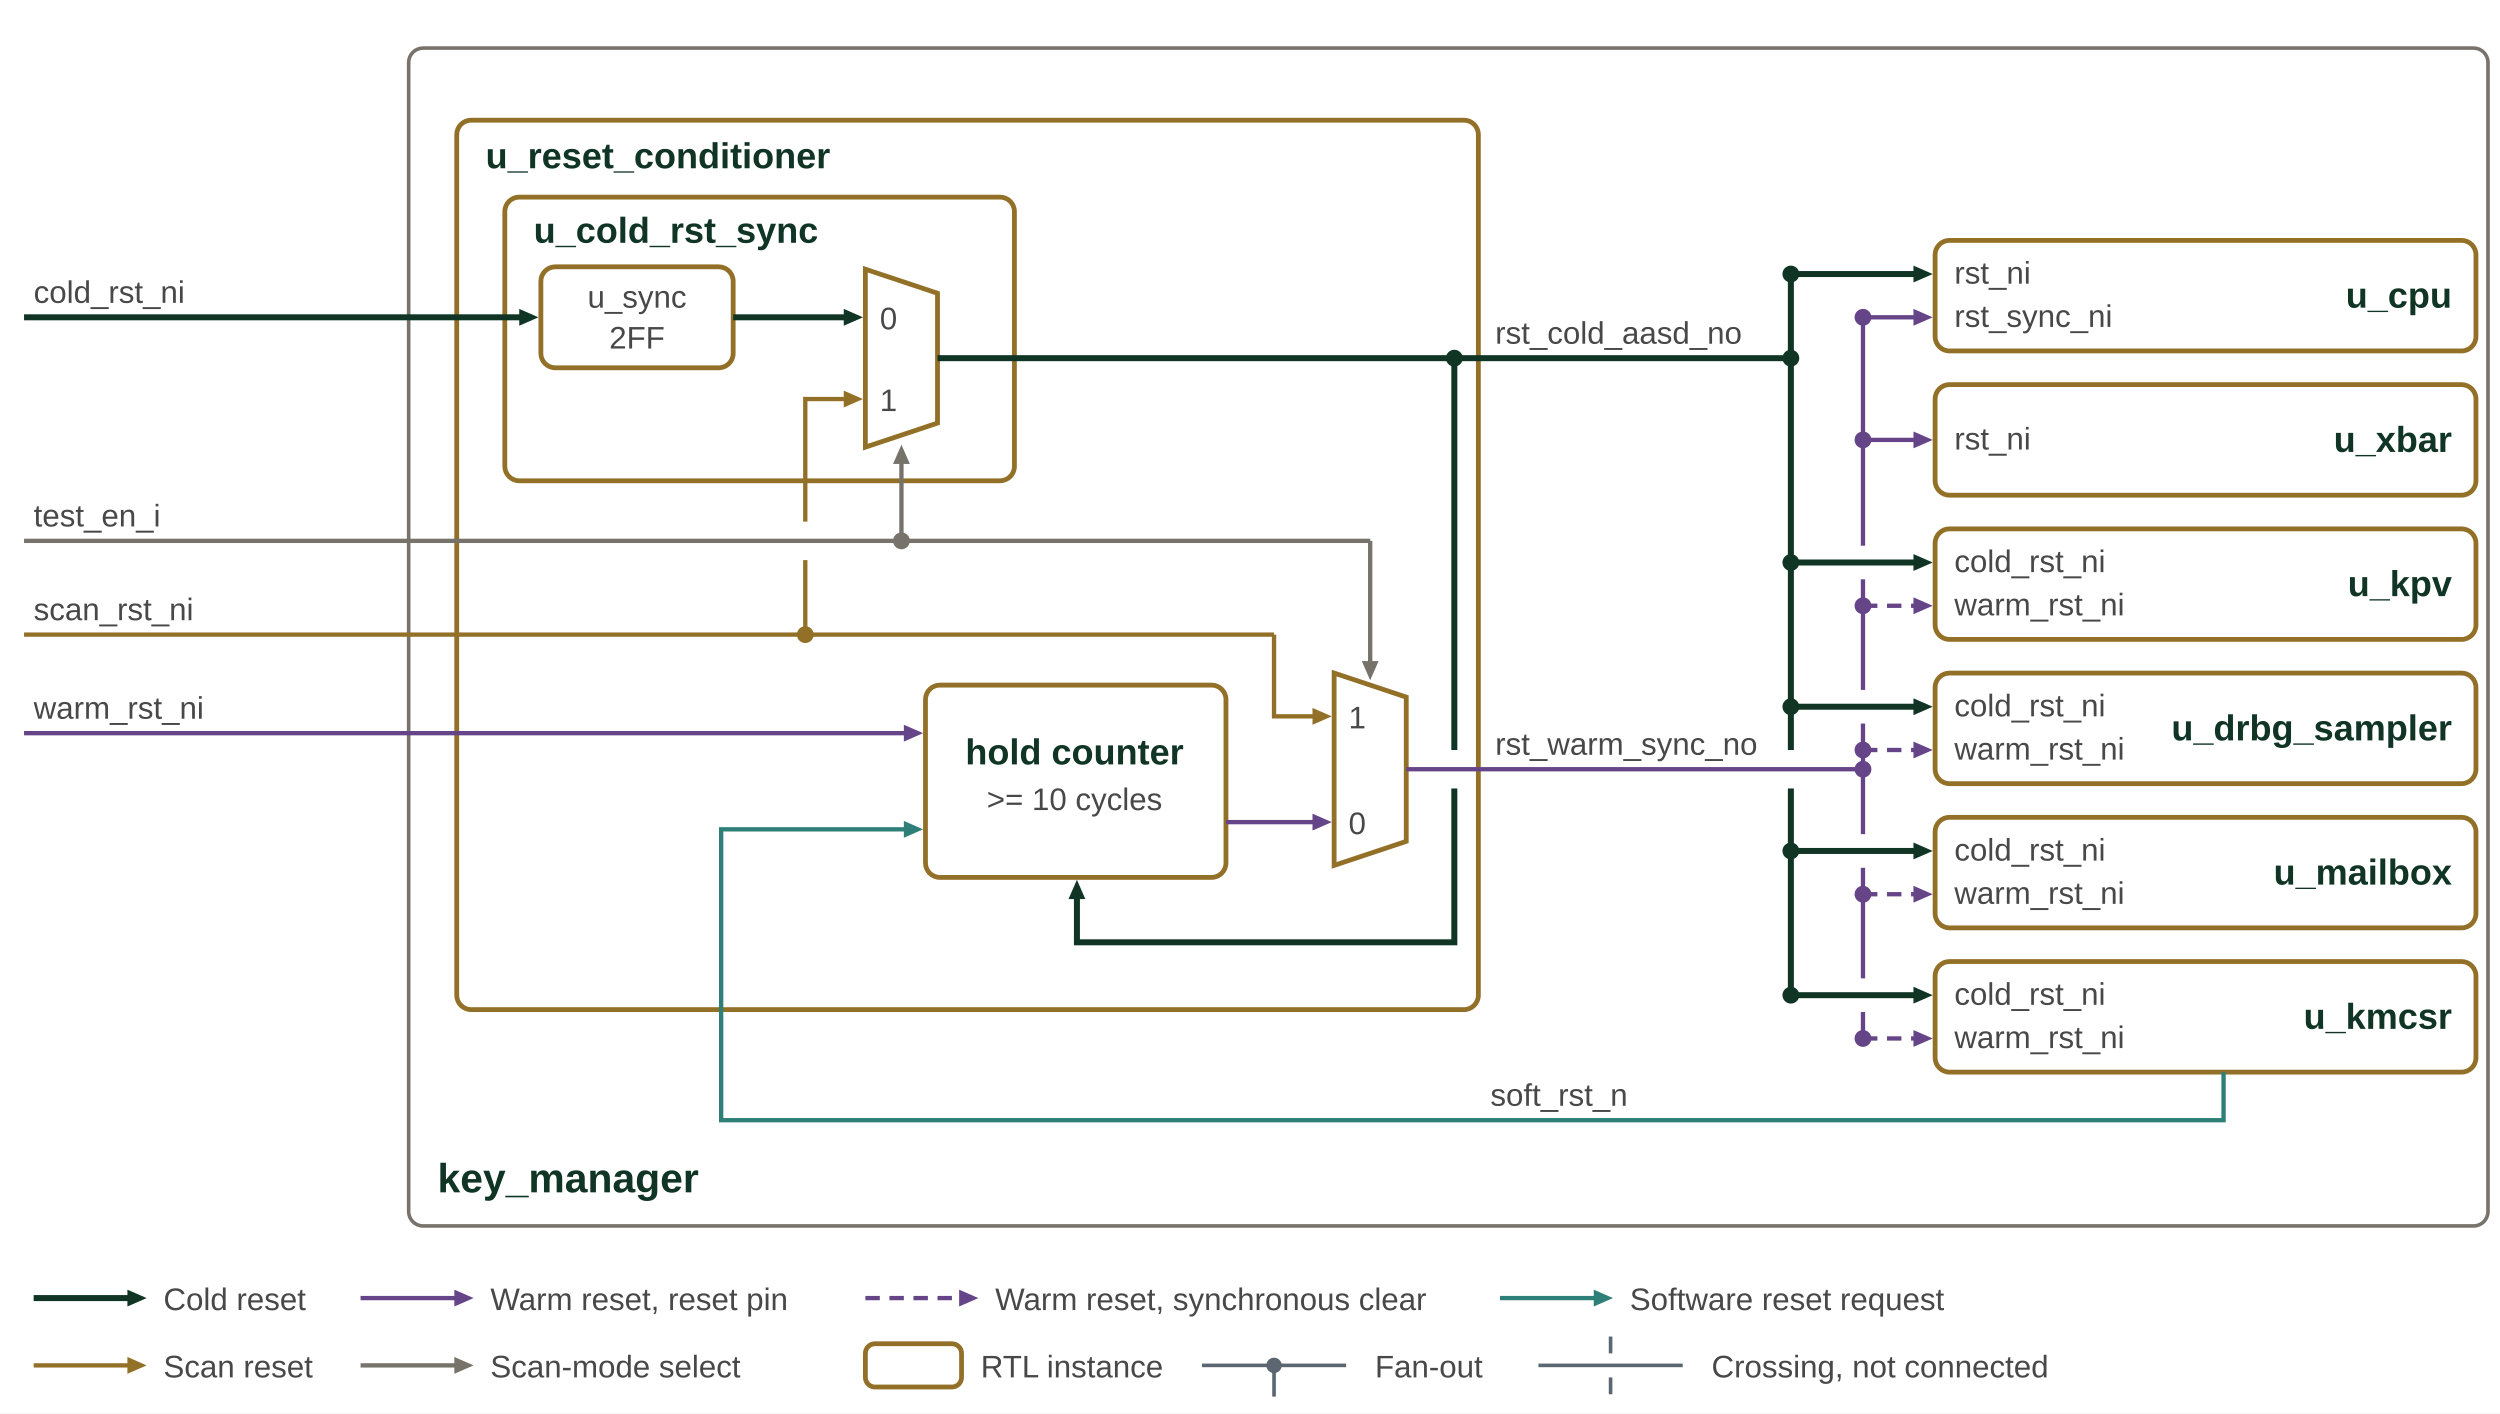
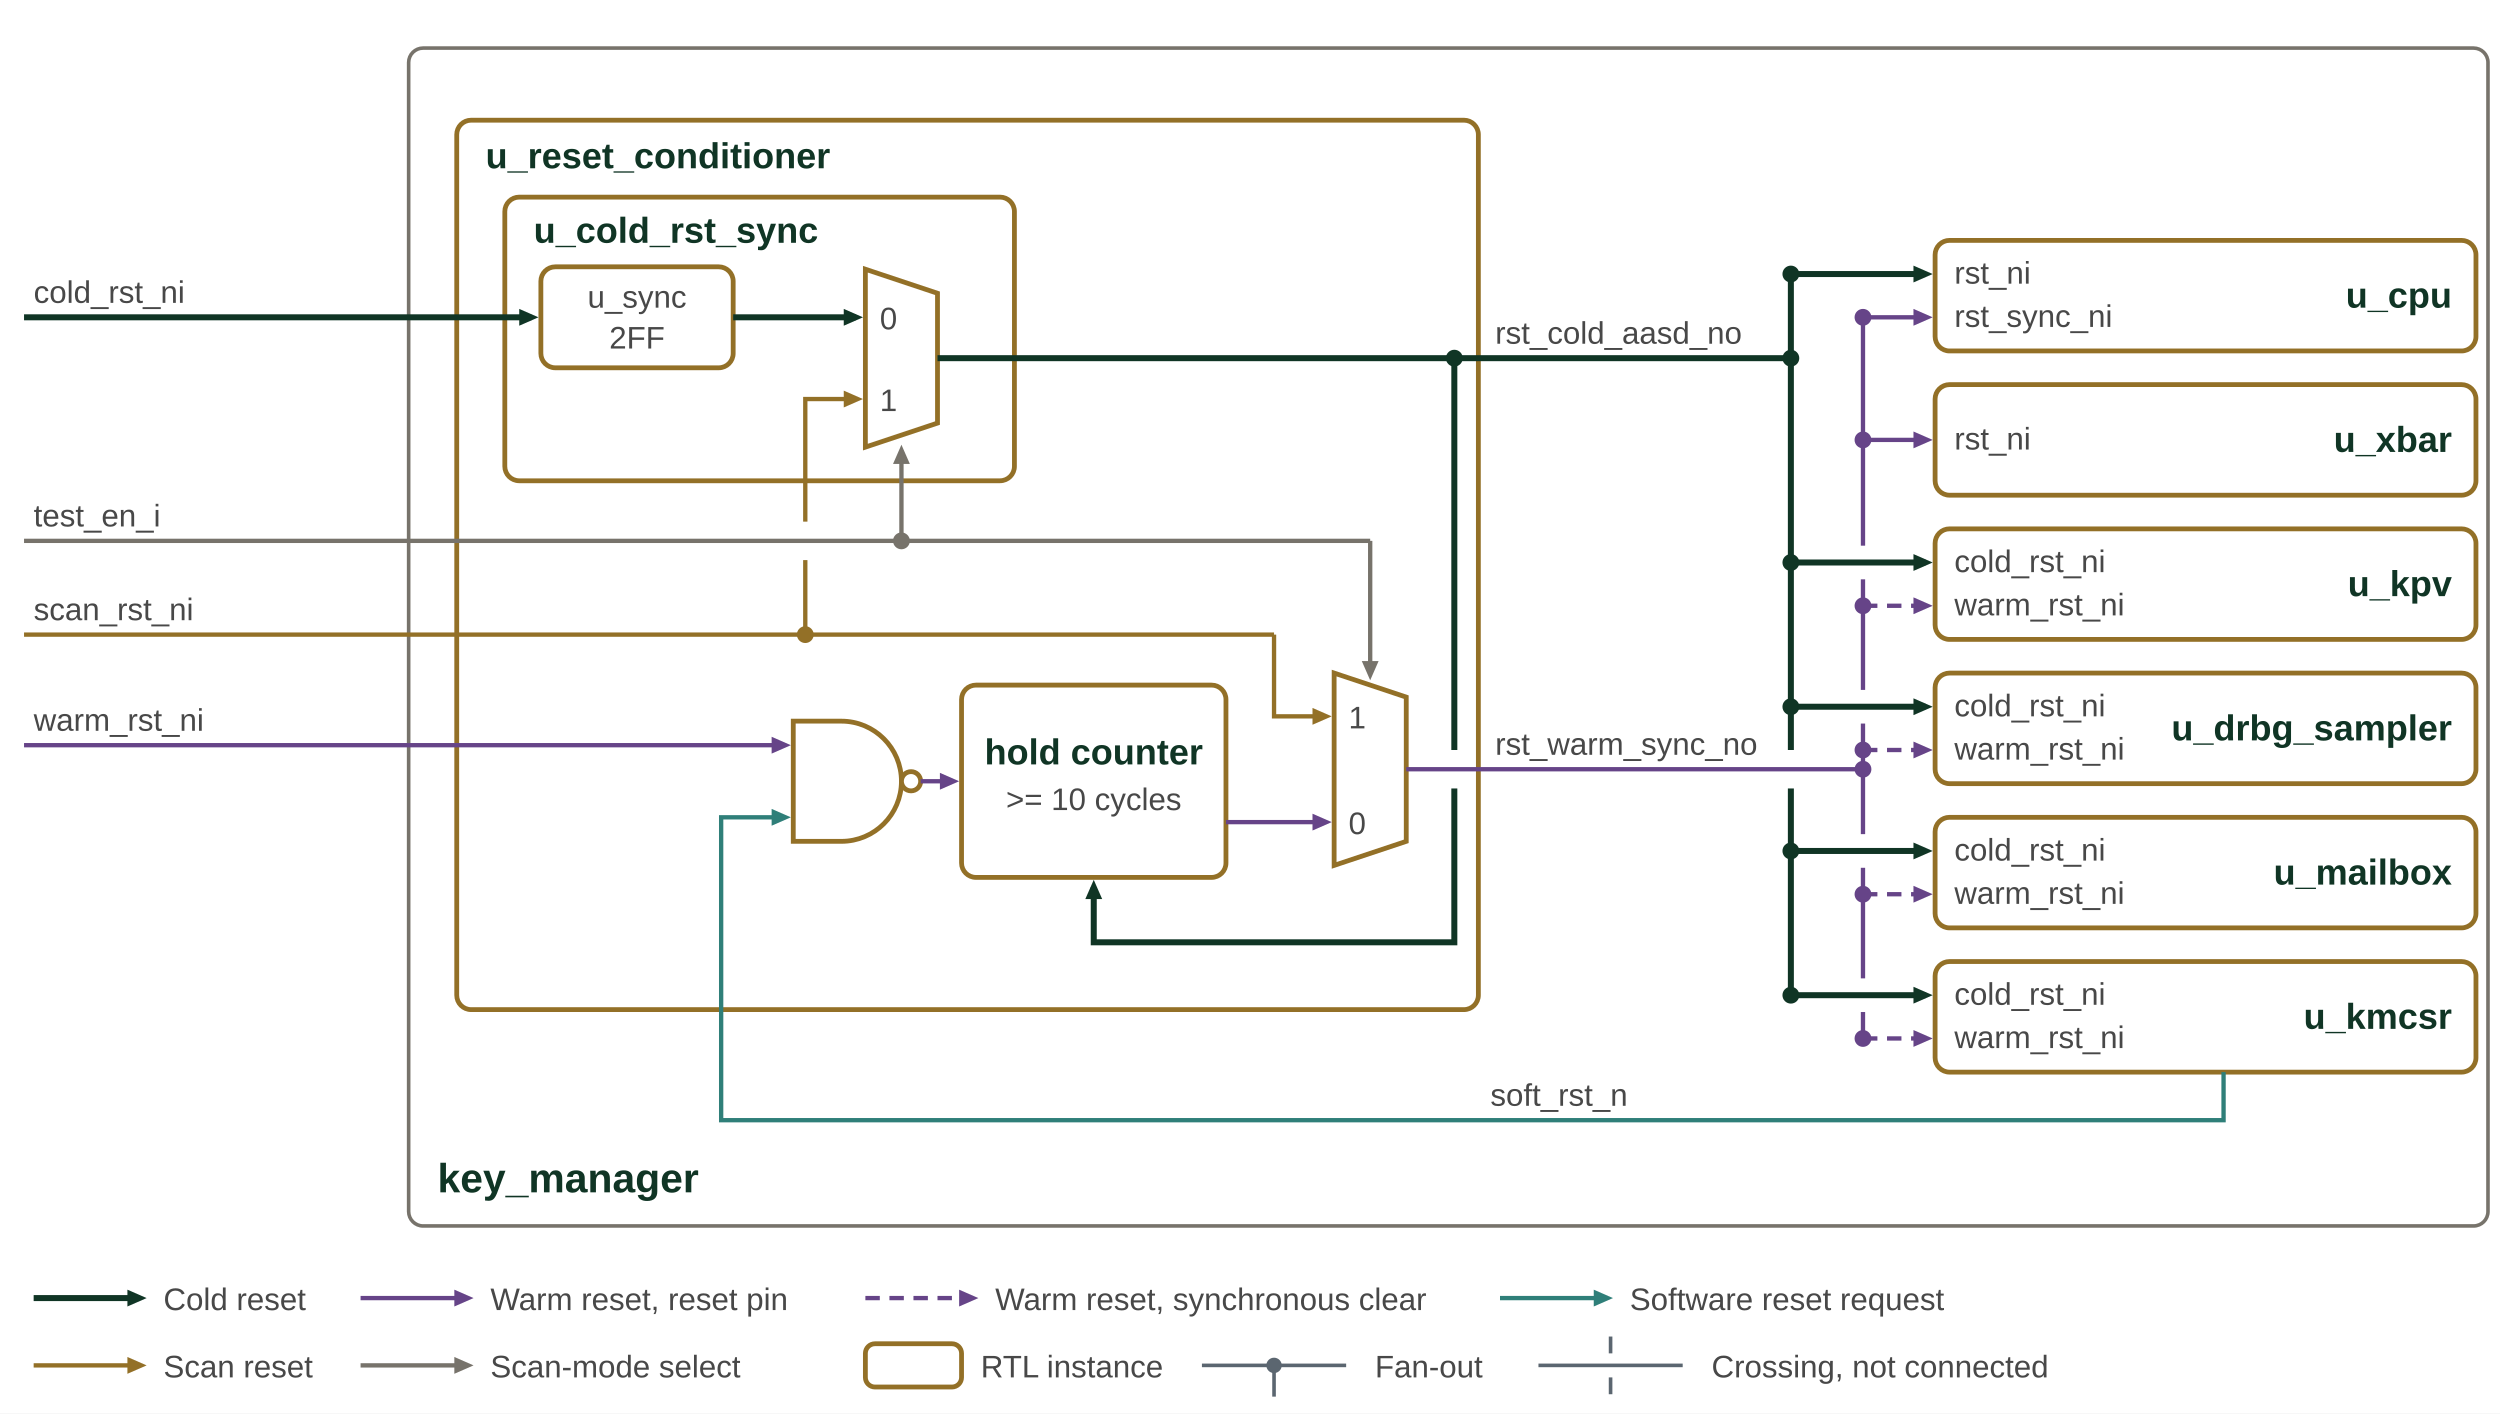
<svg xmlns="http://www.w3.org/2000/svg" width="1040" height="588" viewBox="0 0 1040 588" role="img" aria-labelledby="title desc">
  <defs>
    <marker id="ae" markerUnits="userSpaceOnUse" markerWidth="10" markerHeight="9" refX="7" refY="4.5" orient="auto">
      <path d="M0,0 L10,4.5 L0,9 Z" fill="#103525" />
    </marker>
    <marker id="as" markerUnits="userSpaceOnUse" markerWidth="10" markerHeight="9" refX="3" refY="4.5" orient="auto">
      <path d="M10,0 L0,4.5 L10,9 Z" fill="#103525" />
    </marker>
    <marker id="ge" markerUnits="userSpaceOnUse" markerWidth="8" markerHeight="7" refX="5" refY="3.5" orient="auto">
      <path d="M0,0 L8,3.5 L0,7 Z" fill="#5b6670" />
    </marker>
    <marker id="gs" markerUnits="userSpaceOnUse" markerWidth="8" markerHeight="7" refX="3" refY="3.5" orient="auto">
      <path d="M8,0 L0,3.5 L8,7 Z" fill="#5b6670" />
    </marker>
    <marker id="je" markerUnits="userSpaceOnUse" markerWidth="8" markerHeight="7" refX="5" refY="3.5" orient="auto">
      <path d="M0,0 L8,3.5 L0,7 Z" fill="#42759b" />
    </marker>
    <marker id="js" markerUnits="userSpaceOnUse" markerWidth="8" markerHeight="7" refX="3" refY="3.5" orient="auto">
      <path d="M8,0 L0,3.5 L8,7 Z" fill="#42759b" />
    </marker>
    <marker id="m-smu" markerUnits="userSpaceOnUse" markerWidth="8" markerHeight="7" refX="5" refY="3.5" orient="auto">
      <path d="M0,0 L8,3.5 L0,7 Z" fill="#103525" />
    </marker>
    <marker id="m-ref" markerUnits="userSpaceOnUse" markerWidth="8" markerHeight="7" refX="5" refY="3.5" orient="auto">
      <path d="M0,0 L8,3.5 L0,7 Z" fill="#2f7f79" />
    </marker>
    <marker id="m-per" markerUnits="userSpaceOnUse" markerWidth="8" markerHeight="7" refX="5" refY="3.5" orient="auto">
      <path d="M0,0 L8,3.5 L0,7 Z" fill="#937027" />
    </marker>
    <marker id="m-tel" markerUnits="userSpaceOnUse" markerWidth="8" markerHeight="7" refX="5" refY="3.5" orient="auto">
      <path d="M0,0 L8,3.5 L0,7 Z" fill="#664488" />
    </marker>
    <marker id="m-wdt" markerUnits="userSpaceOnUse" markerWidth="8" markerHeight="7" refX="5" refY="3.5" orient="auto">
      <path d="M0,0 L8,3.5 L0,7 Z" fill="#77736b" />
    </marker>
    <marker id="m-rosc" markerUnits="userSpaceOnUse" markerWidth="8" markerHeight="7" refX="5" refY="3.5" orient="auto">
      <path d="M0,0 L8,3.5 L0,7 Z" fill="#336633" />
    </marker>
    <marker id="m-jtag" markerUnits="userSpaceOnUse" markerWidth="8" markerHeight="7" refX="5" refY="3.5" orient="auto">
      <path d="M0,0 L8,3.5 L0,7 Z" fill="#42759b" />
    </marker>
    <marker id="m-spi" markerUnits="userSpaceOnUse" markerWidth="8" markerHeight="7" refX="5" refY="3.5" orient="auto">
      <path d="M0,0 L8,3.5 L0,7 Z" fill="#5b6670" />
    </marker>
    <marker id="m-slate" markerUnits="userSpaceOnUse" markerWidth="8" markerHeight="7" refX="5" refY="3.5" orient="auto">
      <path d="M0,0 L8,3.5 L0,7 Z" fill="#5b6670" />
    </marker>
    <marker id="m-pg" markerUnits="userSpaceOnUse" markerWidth="8" markerHeight="7" refX="5" refY="3.5" orient="auto">
      <path d="M0,0 L8,3.5 L0,7 Z" fill="#336633" />
    </marker>
    <style>
text { font-family: Arial, sans-serif; font-size: 15px; fill: #484848; }
.t { fill: #484848; }
.b { font-size: 17px; font-weight: bold; fill: #103525; }
.bs { font-size: 15px; font-weight: bold; fill: #103525; }
.h { font-size: 22px; font-weight: bold; fill: #103525; }
.s { font-size: 13px; fill: #484848; }
.si { font-size: 13px; font-style: italic; fill: #484848; }
.pmt { font-size: 12px; font-weight: bold; fill: #ffffff; }
.pst { font-size: 12px; font-weight: bold; fill: #103525; }
.pjt { font-size: 12px; font-weight: bold; fill: #1d4b6e; }
.pct { font-size: 12px; font-weight: bold; fill: #1f5c57; }
.pm { fill: #103525; stroke: #103525; stroke-width: 1.2; }
.ps { fill: #ffffff; stroke: #103525; stroke-width: 1.2; }
.pj { fill: #e8f3ff; stroke: #42759b; stroke-width: 1.2; }
.pc { fill: #d9f0ee; stroke: #2f7f79; stroke-width: 1.2; }
.smu { fill: #ffffff; stroke: #77736b; stroke-width: 1.5; }
.network { fill: #e8f0e8; stroke: #336633; stroke-width: 2; }
.fabric { fill: #fff0cc; stroke: #937027; stroke-width: 2; }
.core { fill: #ffffff; stroke: #937027; stroke-width: 2; }
.future { fill: #ffffff; stroke: #937027; stroke-width: 2; }
.nostroke { stroke: none; }
.fut { fill: none; stroke-dasharray: 7 5; }
.opt { stroke-dasharray: 7 5; }
.hatch { fill: none; stroke: #103525; stroke-opacity: 0.16; stroke-width: 1.2; }
.external { fill: #f2f2f2; stroke: #77736b; stroke-width: 1.5; }
.axi { fill: none; stroke: #103525; stroke-width: 2.5; marker-start: url(#as); marker-end: url(#ae); }
.axio { fill: none; stroke: #103525; stroke-width: 2.5; stroke-dasharray: 8 5; marker-start: url(#as); marker-end: url(#ae); }
.sig { fill: none; stroke: #5b6670; stroke-width: 1.5; marker-start: url(#gs); marker-end: url(#ge); }
.sigo { fill: none; stroke: #5b6670; stroke-width: 1.5; marker-end: url(#ge); }
.jtag { fill: none; stroke: #42759b; stroke-width: 1.8; marker-end: url(#je); }
.jtagb { fill: none; stroke: #42759b; stroke-width: 1.8; marker-start: url(#js); marker-end: url(#je); }
.sigplain { fill: none; stroke: #5b6670; stroke-width: 1.5; }
.n-smu { fill: none; stroke: #103525; stroke-width: 2.5; }
.a-smu { fill: none; stroke: #103525; stroke-width: 2.5; marker-end: url(#m-smu); }
.n-ref { fill: none; stroke: #2f7f79; stroke-width: 1.8; }
.a-ref { fill: none; stroke: #2f7f79; stroke-width: 1.8; marker-end: url(#m-ref); }
.n-per { fill: none; stroke: #937027; stroke-width: 1.8; }
.a-per { fill: none; stroke: #937027; stroke-width: 1.8; marker-end: url(#m-per); }
.n-tel { fill: none; stroke: #664488; stroke-width: 1.8; }
.a-tel { fill: none; stroke: #664488; stroke-width: 1.8; marker-end: url(#m-tel); }
.n-wdt { fill: none; stroke: #77736b; stroke-width: 1.8; }
.a-wdt { fill: none; stroke: #77736b; stroke-width: 1.8; marker-end: url(#m-wdt); }
.n-rosc { fill: none; stroke: #336633; stroke-width: 1.8; }
.a-rosc { fill: none; stroke: #336633; stroke-width: 1.8; marker-end: url(#m-rosc); }
.n-jtag { fill: none; stroke: #42759b; stroke-width: 1.8; }
.a-jtag { fill: none; stroke: #42759b; stroke-width: 1.8; marker-end: url(#m-jtag); }
.n-spi { fill: none; stroke: #5b6670; stroke-width: 1.8; }
.a-spi { fill: none; stroke: #5b6670; stroke-width: 1.8; marker-end: url(#m-spi); }
.n-slate { fill: none; stroke: #5b6670; stroke-width: 1.8; }
.a-slate { fill: none; stroke: #5b6670; stroke-width: 1.8; marker-end: url(#m-slate); }
.n-pg { fill: none; stroke: #336633; stroke-width: 1.8; }
.a-pg { fill: none; stroke: #336633; stroke-width: 1.8; marker-end: url(#m-pg); }
.dash { stroke-dasharray: 6 4; }
</style>
  </defs>
  <rect width="1040" height="588" fill="#ffffff" />
  <rect class="smu" x="170" y="20" width="865" height="490" rx="6" />
  <text class="b" x="182" y="496" text-anchor="start">key_manager</text>
  <rect class="core" x="190" y="50" width="425" height="370" rx="6" />
  <text class="bs" x="202" y="70" text-anchor="start">u_reset_conditioner</text>
  <rect class="core" x="210" y="82" width="212" height="118" rx="6" />
  <text class="bs" x="222" y="101" text-anchor="start">u_cold_rst_sync</text>
  <rect class="core" x="225" y="111" width="80" height="42" rx="6" />
  <text class="s" x="265" y="128" text-anchor="middle">u_sync</text>
  <text class="s" x="265" y="145" text-anchor="middle">2FF</text>
  <path class="core" d="M360,112 L390,122 L390,176 L360,186 Z" />
  <text class="s" x="366" y="137" text-anchor="start">0</text>
  <text class="s" x="366" y="171" text-anchor="start">1</text>
  <path class="core" d="M555,280 L585,290 L585,350 L555,360 Z" />
  <text class="s" x="561" y="303" text-anchor="start">1</text>
  <text class="s" x="561" y="347" text-anchor="start">0</text>
-   <rect class="core" x="385" y="285" width="125" height="80" rx="6" />
-   <text class="bs" x="447" y="318" text-anchor="middle">hold counter</text>
-   <text class="s" x="447" y="337" text-anchor="middle">&gt;= 10 cycles</text>
+   <rect class="core" x="400" y="285" width="110" height="80" rx="6" />
+   <text class="bs" x="455" y="318" text-anchor="middle">hold counter</text>
+   <text class="s" x="455" y="337" text-anchor="middle">&gt;= 10 cycles</text>
+   <path class="core" d="M330,300 L350,300 A25,25 0 0 1 350,350 L330,350 Z" />
+   <circle class="core" cx="379" cy="325" r="4" />
+   <path class="a-tel" d="M383,325 L396,325" />
  <path class="a-smu" d="M10,132 L221,132" />
  <text class="s" x="14" y="126" text-anchor="start">cold_rst_ni</text>
  <path class="a-smu" d="M305,132 L356,132" />
-   <path class="a-tel" d="M10,305 L381,305" />
-   <text class="s" x="14" y="299" text-anchor="start">warm_rst_ni</text>
+   <path class="a-tel" d="M10,310 L326,310" />
+   <text class="s" x="14" y="304" text-anchor="start">warm_rst_ni</text>
  <text class="s" x="14" y="219" text-anchor="start">test_en_i</text>
  <path class="n-wdt" d="M10,225 L570,225" />
  <circle cx="375" cy="225" r="3.5" fill="#77736b" />
  <path class="a-wdt" d="M375,225 L375,188" />
  <path class="a-wdt" d="M570,225 L570,280" />
  <text class="s" x="14" y="258" text-anchor="start">scan_rst_ni</text>
  <path class="n-per" d="M10,264 L530,264" />
  <circle cx="335" cy="264" r="3.5" fill="#937027" />
  <path class="a-per" d="M335,264 L335,233 M335,217 L335,166 L356,166" />
  <path class="a-per" d="M530,264 L530,298 L551,298" />
  <path class="n-smu" d="M390,149 L745,149" />
  <text class="s" x="622" y="143" text-anchor="start">rst_cold_aasd_no</text>
  <circle cx="605" cy="149" r="3.5" fill="#103525" />
-   <path class="a-smu" d="M605,149 L605,312 M605,328 L605,392 L448,392 L448,369" />
+   <path class="a-smu" d="M605,149 L605,312 M605,328 L605,392 L455,392 L455,369" />
  <path class="a-tel" d="M510,342 L551,342" />
  <path class="n-tel" d="M585,320 L775,320" />
  <text class="s" x="622" y="314" text-anchor="start">rst_warm_sync_no</text>
  <rect class="core" x="805" y="100" width="225" height="46" rx="6" />
  <text class="bs" x="1020" y="128" text-anchor="end">u_cpu</text>
  <path class="a-smu" d="M745,114 L801,114" />
  <text class="s" x="813" y="118" text-anchor="start">rst_ni</text>
  <circle cx="745" cy="114" r="3.5" fill="#103525" />
  <path class="a-tel" d="M775,132 L801,132" />
  <text class="s" x="813" y="136" text-anchor="start">rst_sync_ni</text>
  <circle cx="775" cy="132" r="3.5" fill="#664488" />
  <rect class="core" x="805" y="160" width="225" height="46" rx="6" />
  <text class="bs" x="1020" y="188" text-anchor="end">u_xbar</text>
  <path class="a-tel" d="M775,183 L801,183" />
  <text class="s" x="813" y="187" text-anchor="start">rst_ni</text>
  <circle cx="775" cy="183" r="3.5" fill="#664488" />
  <rect class="core" x="805" y="220" width="225" height="46" rx="6" />
  <text class="bs" x="1020" y="248" text-anchor="end">u_kpv</text>
  <path class="a-smu" d="M745,234 L801,234" />
  <text class="s" x="813" y="238" text-anchor="start">cold_rst_ni</text>
  <circle cx="745" cy="234" r="3.5" fill="#103525" />
  <path class="a-tel dash" d="M775,252 L801,252" />
  <text class="s" x="813" y="256" text-anchor="start">warm_rst_ni</text>
  <circle cx="775" cy="252" r="3.5" fill="#664488" />
  <rect class="core" x="805" y="280" width="225" height="46" rx="6" />
  <text class="bs" x="1020" y="308" text-anchor="end">u_drbg_sampler</text>
  <path class="a-smu" d="M745,294 L801,294" />
  <text class="s" x="813" y="298" text-anchor="start">cold_rst_ni</text>
  <circle cx="745" cy="294" r="3.5" fill="#103525" />
  <path class="a-tel dash" d="M775,312 L801,312" />
  <text class="s" x="813" y="316" text-anchor="start">warm_rst_ni</text>
  <circle cx="775" cy="312" r="3.5" fill="#664488" />
  <rect class="core" x="805" y="340" width="225" height="46" rx="6" />
  <text class="bs" x="1020" y="368" text-anchor="end">u_mailbox</text>
  <path class="a-smu" d="M745,354 L801,354" />
  <text class="s" x="813" y="358" text-anchor="start">cold_rst_ni</text>
  <circle cx="745" cy="354" r="3.5" fill="#103525" />
  <path class="a-tel dash" d="M775,372 L801,372" />
  <text class="s" x="813" y="376" text-anchor="start">warm_rst_ni</text>
  <circle cx="775" cy="372" r="3.5" fill="#664488" />
  <rect class="core" x="805" y="400" width="225" height="46" rx="6" />
  <text class="bs" x="1020" y="428" text-anchor="end">u_kmcsr</text>
  <path class="a-smu" d="M745,414 L801,414" />
  <text class="s" x="813" y="418" text-anchor="start">cold_rst_ni</text>
  <circle cx="745" cy="414" r="3.5" fill="#103525" />
  <path class="a-tel dash" d="M775,432 L801,432" />
  <text class="s" x="813" y="436" text-anchor="start">warm_rst_ni</text>
  <circle cx="775" cy="432" r="3.5" fill="#664488" />
  <path class="n-smu" d="M745,114 L745,312 M745,328 L745,414" />
  <circle cx="745" cy="149" r="3.5" fill="#103525" />
  <path class="n-tel" d="M775,132 L775,227 M775,241 L775,287 M775,301 L775,347 M775,361 L775,407 M775,421 L775,432" />
  <circle cx="775" cy="320" r="3.5" fill="#664488" />
-   <path class="a-ref" d="M925,446 L925,466 L300,466 L300,345 L381,345" />
+   <path class="a-ref" d="M925,446 L925,466 L300,466 L300,340 L326,340" />
  <text class="s" x="620" y="460" text-anchor="start">soft_rst_n</text>
  <path class="a-smu" d="M14,540 L58,540" />
  <text class="s" x="68" y="545" text-anchor="start">Cold reset</text>
  <path class="a-tel" d="M150,540 L194,540" />
  <text class="s" x="204" y="545" text-anchor="start">Warm reset, reset pin</text>
  <path class="a-tel dash" d="M360,540 L404,540" />
  <text class="s" x="414" y="545" text-anchor="start">Warm reset, synchronous clear</text>
  <path class="a-ref" d="M624,540 L668,540" />
  <text class="s" x="678" y="545" text-anchor="start">Software reset request</text>
  <path class="a-per" d="M14,568 L58,568" />
  <text class="s" x="68" y="573" text-anchor="start">Scan reset</text>
  <path class="a-wdt" d="M150,568 L194,568" />
  <text class="s" x="204" y="573" text-anchor="start">Scan-mode select</text>
  <rect class="core" x="360" y="559" width="40" height="18" rx="4" />
  <text class="s" x="408" y="573" text-anchor="start">RTL instance</text>
  <circle cx="530" cy="568" r="3.2" fill="#5b6670" />
  <path class="sigplain" d="M500,568 L560,568 M530,568 L530,581" />
  <text class="s" x="572" y="573" text-anchor="start">Fan-out</text>
  <path class="sigplain" d="M670,556 L670,563 M670,573 L670,580" />
  <path class="sigplain" d="M640,568 L700,568" />
  <text class="s" x="712" y="573" text-anchor="start">Crossing, not connected</text>
</svg>
